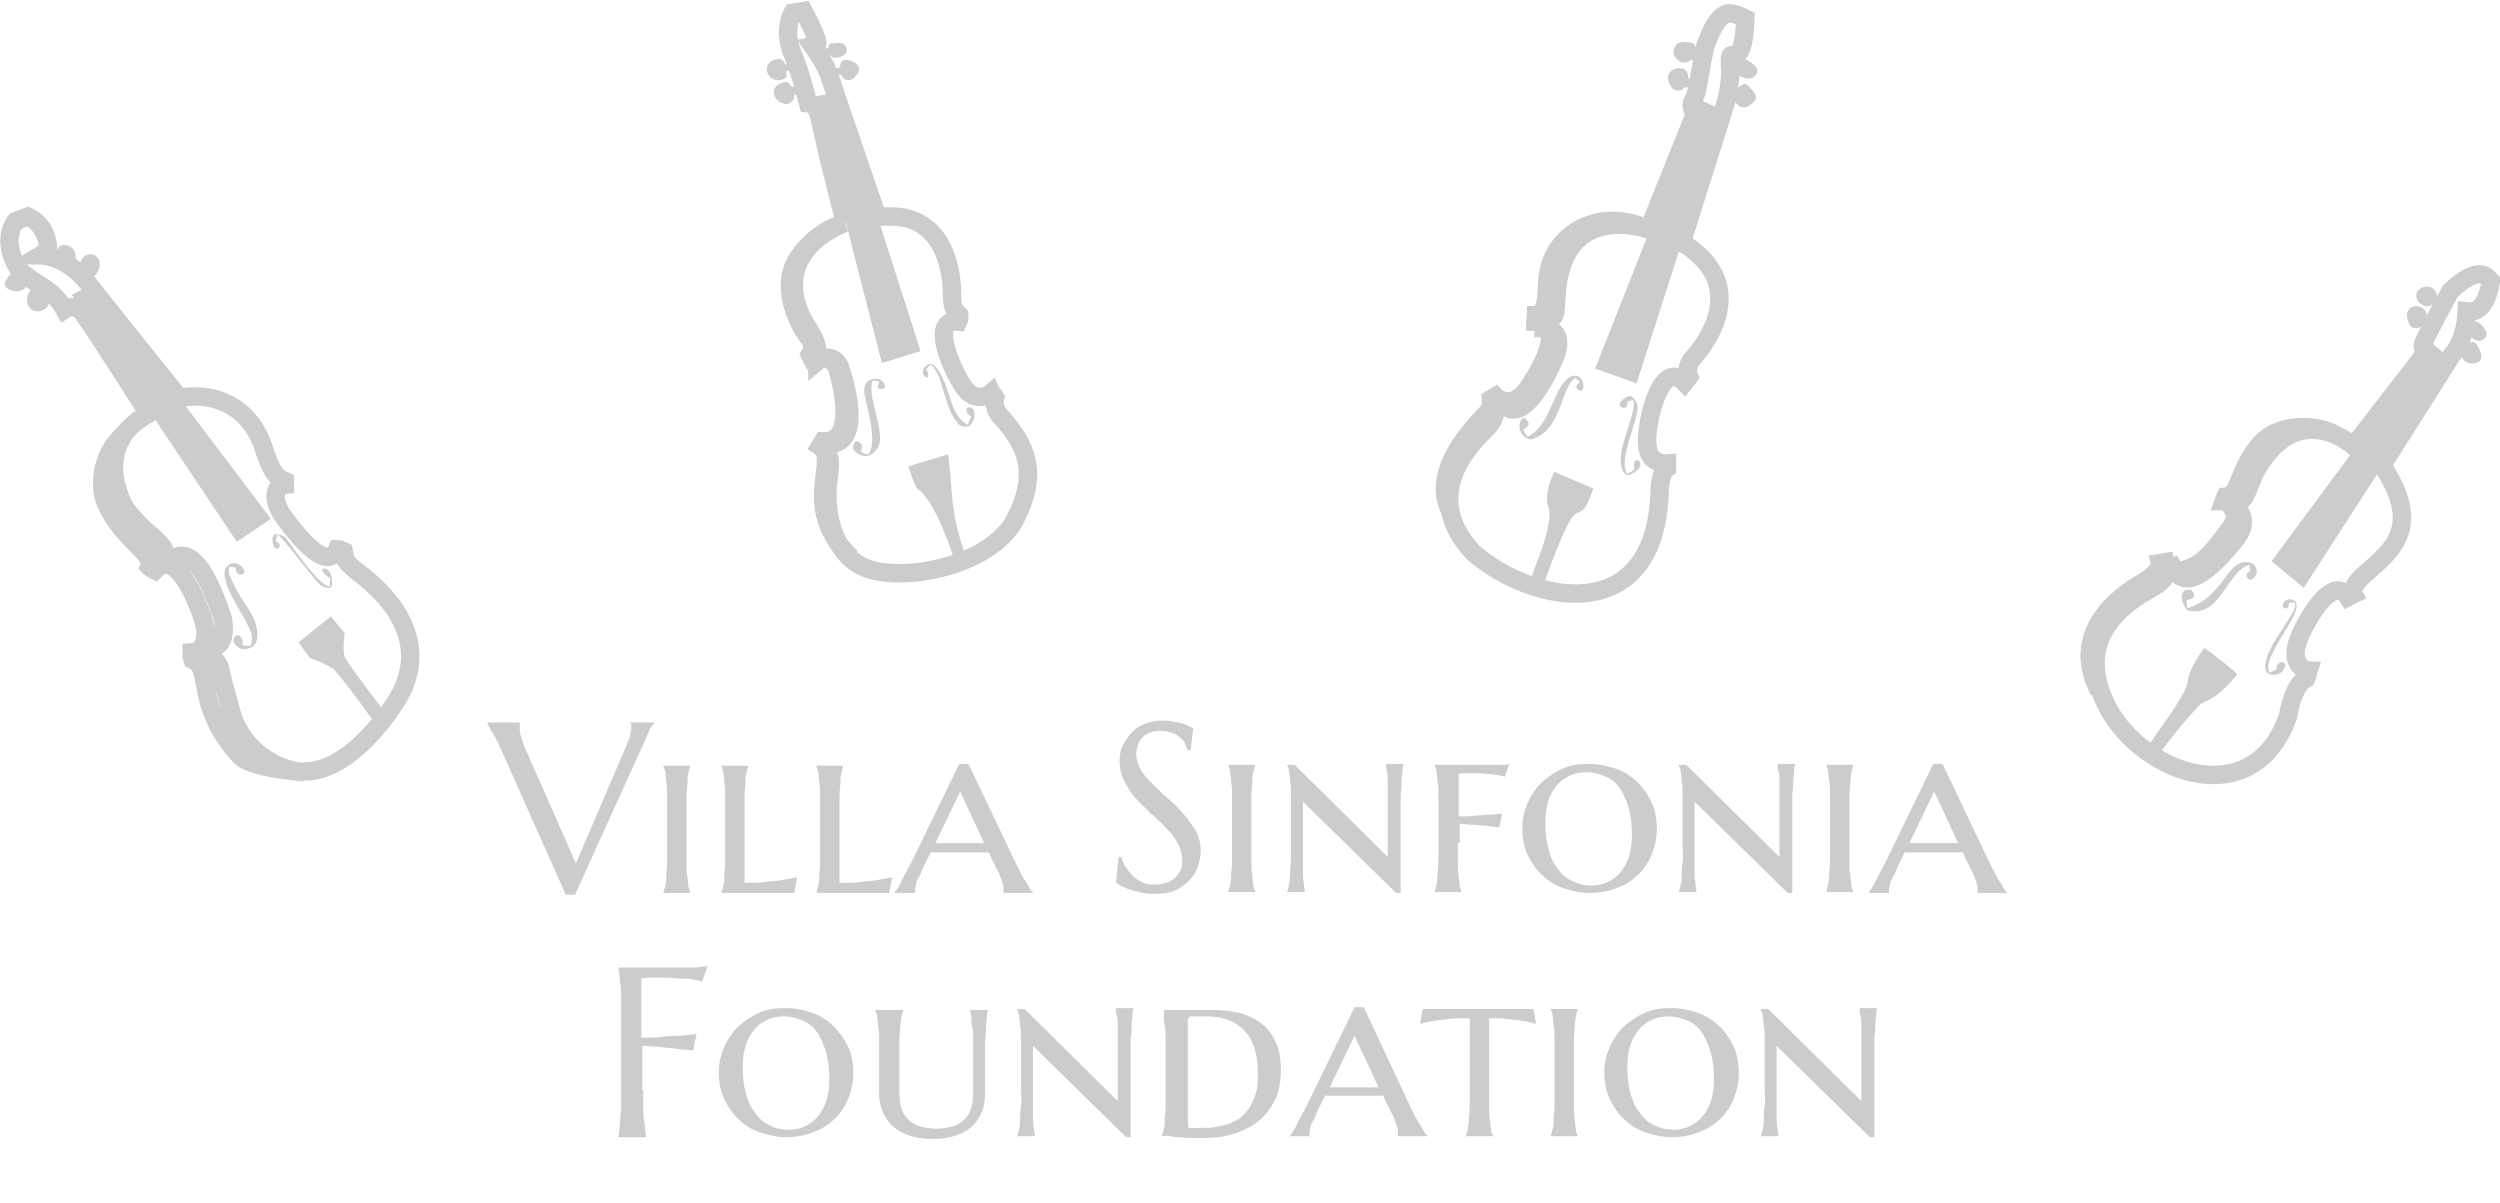
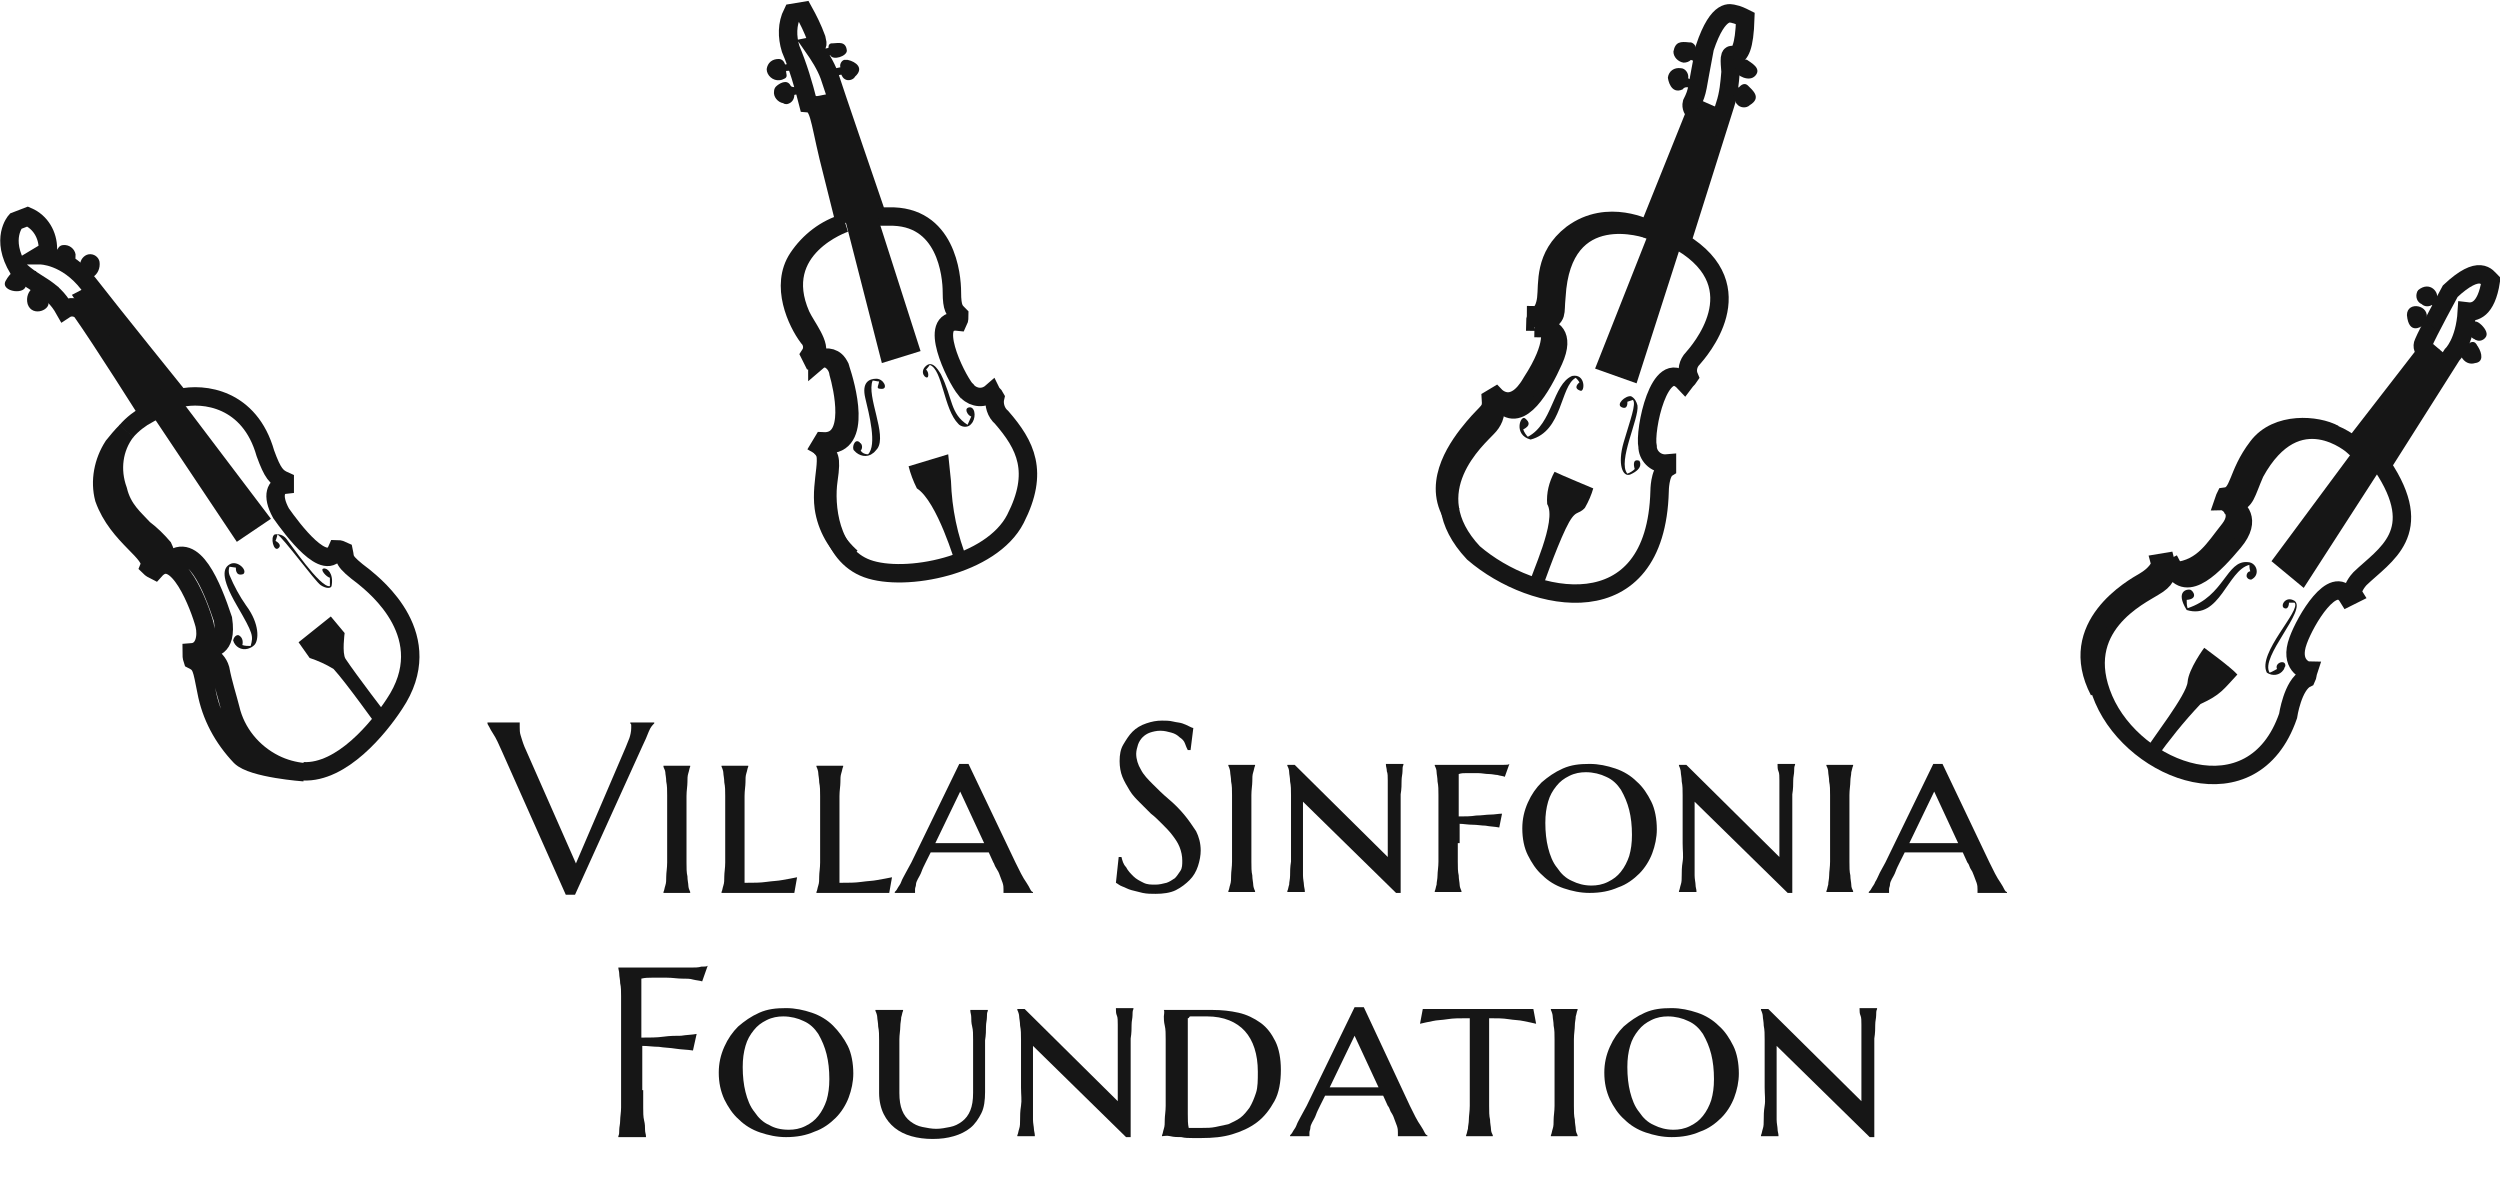
<svg xmlns="http://www.w3.org/2000/svg" version="1.1" id="Layer_1" x="0px" y="0px" viewBox="0 0 271.3 130.5" style="enable-background:new 0 0 271.3 130.5;" xml:space="preserve">
  <style type="text/css">
- 	.st0{fill:none;stroke:#CCCCCC;stroke-width:2;stroke-miterlimit:10;}
- 	.st1{fill:#CCCCCC;}
+ 	.st0{fill:none;stroke:#161616;stroke-width:2;stroke-miterlimit:10;}
+ 	.st1{fill:#161616;}
	.st2{fill:none;}
</style>
  <g id="Logo">
    <path class="st0" d="M13.7,46.8c-1.4,1.8-1.7,4.2-0.9,6.4c0.5,2.1,1.8,3.1,2.8,4.2c0.8,0.6,1.5,1.3,2.1,2c0.2,0.4,0.3,0.8,0.2,1.2   c0.1,0.1,0.3,0.2,0.5,0.3c2.6-2.3,4.6,2.7,5.8,6.3c0.5,3.4-1.4,3-1.5,3.2s0,0.5-0.1,0.7c0.6,0.3,1.1,0.8,1.3,1.5   c0.3,1.6,0.8,3.1,1.1,4.3c0.6,2.6,2.4,4.8,4.8,6c1,0.5,2.1,0.8,3.2,0.9c0,0-5.6-0.4-6.9-1.7c-1.9-2-3.2-4.4-3.7-7.1   c-0.5-2.5-0.5-2.9-1.5-3.4c-0.1-0.3-0.1-0.5-0.1-0.8c1.4-0.1,1.7-1.7,1.4-3c-0.5-1.9-3-8.6-5.4-5.9c-0.2-0.1-0.4-0.2-0.6-0.4   c0.6-1.5-3.4-3.2-4.9-7.4c-0.5-1.9-0.1-4,1-5.7C12.7,47.9,13.2,47.3,13.7,46.8z" />
    <path class="st1" d="M25.6,61.6c0,0-0.1,1,0.8,0.7c0.5-0.4-0.6-1.5-1.4-1.1s-1.1,1.4,0.7,4.5s1.8,3.3,1.5,4.4c-0.3,0-0.6,0-0.9-0.1   c0.1-0.4,0-0.8-0.3-1c-0.2-0.2-0.6,0-0.7,0.5c0.2,0.7,0.9,1.1,1.6,0.9c0.3-0.1,0.5-0.2,0.7-0.4c0.5-0.5,0.6-2.3-0.9-4.3   c-0.7-1-1.3-2.1-1.8-3.3c-0.1-0.3-0.1-0.6,0-0.9L25.6,61.6z" />
    <polyline class="st1" points="7.8,32 25.7,58.8 29.4,56.3 10.1,30.8  " />
    <path class="st1" d="M29.9,58.7c0,0,0.8,0.4,0.3,0.8s-0.9-1.2-0.4-1.5c0.5-0.1,1,0.1,1.3,0.5c0.2,0.2,3.7,5.4,4.7,5.1   c0-0.3,0-0.6,0-0.9c-0.4-0.1-1.1-0.9-0.7-1s1.1,0.5,0.9,1.8c0,0.4-0.6,0.4-1.2,0s-4.1-5.2-4.7-5.5C30.1,58.2,29.9,58.7,29.9,58.7z" />
    <path class="st1" d="M42,77.6c0,0-3.3-4.3-4.5-6.1c-0.4-0.6-0.1-2.8-0.1-2.8l-1.5-1.8l-3.5,2.8l1.2,1.7c0.9,0.3,1.8,0.7,2.6,1.2   c1.3,1.4,4.8,6.3,4.8,6.3" />
    <path class="st0" d="M13.7,46.8c0.7-0.8,1.5-1.4,2.4-1.9c0,0-5.1-8.1-7.3-11.2c-0.5-0.4-1.2-0.5-1.8-0.1c-1.4-2.5-3.2-2.6-5-4.4   C0,25.9,1.7,24,1.7,24L3,23.5c1.4,0.6,2.2,2,2.2,3.5c0.1,0.6-0.3,0.4-0.3,0.4l-0.5,0.3c0,0,2.8,0,5.2,3.1s9.9,12.4,9.9,12.4   c2.6-0.6,7.6,0,9.3,6c0.8,2.2,1.2,2.6,2.1,3v0.4c-0.9,0.1-1.5,1.1-0.4,3.1c1.2,1.7,4.9,6.7,6.1,3.9c0.2,0,0.5,0.1,0.7,0.2   c0.2,0.9-0.2,1,2.2,2.8c1.2,1,8.2,6.5,3.3,13.8c-1.7,2.6-5.7,7.5-9.9,7.3" />
    <path class="st1" d="M3.9,29.4l-1.1,0.2c0,0-1.1-1.1-2.2,0.9C0,31.7,3,32.1,2.8,30.8c0.3-0.2,1.3-0.6,1.3-0.6L3.9,29.4z" />
    <path class="st1" d="M6.3,31.1c-0.5,0.2-1,0.4-1.5,0.5C4.2,30.4,2.6,31.5,3,33c0.5,1.5,2.7,0.6,2.2-0.4C5.6,32.5,6.6,32,6.6,32" />
    <path class="st1" d="M5.8,27.9l0.3-0.2c0,0,0-1,0.7-1.1c0.7-0.1,1.3,0.4,1.4,1c0,0.3,0,0.5-0.1,0.8C8,29.2,5.8,27.9,5.8,27.9z" />
    <path class="st1" d="M8.2,29l0.5-0.3c0-0.5,0.4-1,0.9-1.1c0.6-0.1,1.1,0.3,1.2,0.8c0.1,0.7-0.2,1.4-0.8,1.7c-0.4,0.2-0.8,0-1-0.4   c0,0,0-0.1,0-0.1H8.8" />
    <path class="st0" d="M88.8,39c-0.3,0.1-0.4,0.1-0.6,0.1c-0.1-0.2-0.2-0.4-0.3-0.6c0.4-0.6,0.3-1.4-0.2-1.9C86.5,35,84.6,31,86.6,28   c1.2-1.8,3-3.2,5.1-3.8c0,0-8,2.7-4.8,10c0.6,1.3,2.3,3.3,1.6,4.3c0.1,0.2,0.2,0.5,0.2,0.7c0.7-0.6,1.7-0.5,2.2,0.2   c0.1,0.2,0.3,0.4,0.3,0.6c0.6,1.8,2.5,8.4-1.5,8.2c-0.1,0.2-0.2,0.4-0.3,0.7c0.5,0.6,0.9,0.5,0.5,3.2s0.1,8.1,4.2,9.6   s13.5-0.3,16.1-5.4s1.1-8-1.5-11c-0.6-0.5-0.9-1.4-0.7-2.2c-0.1-0.2-0.3-0.3-0.4-0.5c-0.8,0.7-1.9,0.6-2.6-0.1   c-0.1-0.1-0.1-0.2-0.2-0.2c-1.2-1.5-4.2-7.8-0.8-7.4c0.1-0.2,0.1-0.5,0.1-0.7c-0.5-0.5-0.8-0.7-0.8-2.5c0-1.8-0.6-8.4-6.9-8.2h-1.2   c0,0-5-14.6-5.2-15.3C89.6,7.1,88.9,6,88.2,5c0.5-0.1,0.6,0,0.4-0.8c-0.4-1.1-0.9-2.1-1.4-3L86,1.4c-0.6,1.2-0.6,2.6-0.2,3.9   c0.8,1.9,1.4,3.9,1.9,5.9c1.2,0.1,1.2,1.6,2.2,5.8l1.8,7.2" />
    <path class="st0" d="M89.8,38.9c0.7,0.3,1.1,0.9,1.2,1.6c0.4,1.4,1.9,7.6-1.7,7.4L89,48.4c1.4,0.8,0,3.7,0.4,6.7   c0.3,2.1,1.4,4,3,5.4" />
    <path class="st1" d="M93.4,48.9c0.2-0.2,0.2-0.6,0-0.8c0,0-0.1,0-0.1-0.1c-0.6-0.5-0.9,0.7-0.6,0.9c0.5,0.6,1.4,0.8,2,0.3   c0.2-0.1,0.3-0.3,0.5-0.5c1.1-1.5-1.2-5.7-0.5-7.4c0.2,0,0.5,0.1,0.7,0.1c-0.1,0.6-0.4,0.8,0.3,0.8s0.2-1.1-0.6-1.1   s-1.6,0.4-1.2,2.1s1.3,5.1,0.3,6.1C93.9,49.3,93.6,49.2,93.4,48.9z" />
    <path class="st1" d="M100.9,39.6c0,0-0.2,0.3-0.4,0.5c0.2,0.2,0.3,0.5,0.2,0.8c-0.2,0.3-1-0.5-0.2-1.2s1.5,0.8,1.6,0.9   c1.3,2.6,1,4.3,2.9,5.5l0.4-0.9c-0.4-0.1-0.9-1-0.1-1c0.6,0.1,0.6,1.3,0.1,1.8c-0.3,0.4-0.9,0.4-1.3,0.1c0,0,0,0-0.1-0.1   C102.4,44.4,102.3,40.1,100.9,39.6z" />
    <path class="st1" d="M103.7,61.2c0,0-2-6.8-4.2-8.2c-0.4-0.8-0.7-1.6-0.9-2.4l4.3-1.3l0.3,2.9c0.1,3,0.7,5.9,1.8,8.6L103.7,61.2z" />
    <polygon class="st1" points="88.3,10.5 95.7,39.4 99.9,38.1 90.9,10  " />
    <path class="st1" d="M86.7,6.7L85.2,7c-0.1-0.3-0.3-0.6-0.7-0.6c-0.7,0-1.2,0.4-1.3,1.1c0,0.7,0.7,1.3,1.4,1.2   c0.2,0,0.4-0.1,0.6-0.2c0.3-0.2,0.1-0.5,0.1-0.8c0.4,0,1.7-0.2,1.7-0.2" />
    <path class="st1" d="M87.6,9.2l0.3,0.7l-1.7,0.4c0,0.5-0.3,0.9-0.8,1c-0.1,0-0.3,0-0.4-0.1c-0.6-0.1-1.1-0.7-1-1.3   c0-0.2,0.1-0.4,0.2-0.5c0.3-0.3,1.2-0.9,1.6-0.1C86,9.7,87.6,9.2,87.6,9.2z" />
    <path class="st1" d="M89.8,7.6l1.4-0.3c-0.1-0.3,0.1-0.7,0.4-0.8c0.1,0,0.3,0,0.4,0c0.9,0.2,1.8,0.9,0.8,1.8   c-0.2,0.4-0.8,0.5-1.1,0.3c-0.2-0.1-0.3-0.3-0.4-0.5l-1.2,0.2" />
    <path class="st1" d="M88.5,5.5l1.4-0.3c0-0.3,0.1-0.5,0.4-0.5c0,0,0.1,0,0.1,0c0.5,0,1.4-0.3,1.5,0.8c0,0.6-1.5,1.1-1.8,0.5   c-0.4,0-0.8,0.1-1.1,0.2" />
    <path class="st0" d="M178.9,24.9c0,0-9.4-3.4-10,7.3c-0.2,2,0.2,2-1.3,2.9c-0.1,0.2-0.1,0.4-0.1,0.5c0.8,0,2.4,0.6,1.1,3.5   s-3.6,6.9-5.6,4.7c-0.3,0.1-0.5,0.2-0.8,0.3c0.2,0.9-0.2,1.7-0.8,2.3c-1,1.1-7.8,6.9-1.5,13.6c6.5,5.6,19.8,8.2,20.2-6.7   c0,0,0-2,0.8-2.5c0-0.2,0-0.4,0-0.5c-1.1,0.1-2-0.7-2.1-1.7c0,0,0,0,0-0.1c-0.4-1.8,1.3-9.9,4-7c0.3-0.4,0.3-0.3,0.5-0.6   c-0.3-0.7-0.1-1.5,0.4-2c0.6-0.7,6.9-7.7-1.2-12.6l4.7-14.9c0.4-1.2,0.5-2.4,0.6-3.6c-0.1-1.2-0.2-2.2,0.4-1.7   c0.6-0.2,1.1-0.9,1.2-4.1c-0.4-0.2-0.8-0.4-1.3-0.5c-0.2,0-1.6-0.8-3.1,3.7c-0.9,4.6-0.7,4.6-1.4,6c-0.1,0.4,0.1,0.8,0.4,1   L178.9,24.9z" />
    <path class="st0" d="M178.9,24.9c0,0-4.4-2.4-8.3,0.5c-3.1,2.4-2.6,5.4-2.8,7c-0.2,1.6-0.9,1.8-1.1,1.8c0,0.4-0.1,0.5-0.1,0.7   c0.4,0,0.9,0,0.9,0.6" />
    <path class="st0" d="M168.1,35.7c0,0,0.9,1.5-1.9,5.8c-2,3.5-3.9,1.5-3.9,1.5l-0.5,0.3c0.1,1.4-0.3,1.2-1.9,3.1s-4.4,5.7-2.4,9.3" />
    <path class="st2" d="M177.4,51c0,0-0.5,1.3-0.8,0.5" />
    <path class="st1" d="M176.6,51.4c0.3-0.1,0.6-0.3,0.8-0.5c0,0-0.4-1.2,0.5-0.9c0,0,0.6,0.8-1,1.5c-0.8,0.3-1.4-1.1-0.7-3.5   s1.4-4.2,1-4.6l-0.6,0.2c0,0,0.1,0.9-0.6,0.6s0.4-1.3,1-1.2c0.4,0.2,0.6,0.6,0.7,1C177.9,45.4,175.5,50.1,176.6,51.4z" />
    <path class="st1" d="M165.9,63.5c0.2-1.1,3.1-7,2-8.8c-0.1-1.2,0.2-2.4,0.8-3.5c0.6,0.3,4.2,1.8,4.2,1.8c-0.2,0.7-0.5,1.4-0.9,2.1   c-0.8,0.9-1,0-2.1,2.3s-2.6,6.6-2.6,6.6S166.5,63.1,165.9,63.5" />
    <polygon class="st1" points="173.1,40 177.6,41.6 187.1,12 184.6,10.9  " />
    <path class="st1" d="M187.6,9l1.1,0.5c0,0,0.5-0.7,1-0.2s1.5,1.3,0.2,2.1c-0.4,0.4-1.1,0.3-1.4-0.1c-0.2-0.2-0.3-0.6-0.2-0.9   l-0.9-0.4" />
    <path class="st1" d="M187.6,6.3l1.3,0.5c0.1-0.3,0.5-0.4,0.7-0.3c0.4,0.3,1.6,0.9,0.9,1.7s-2.1-0.1-2.1-0.4s0-0.4-0.8-0.7" />
    <path class="st1" d="M185.2,6.3L184,5.6c0.2-0.4-0.1-0.9-0.5-1c-0.1,0-0.1,0-0.2,0c-0.9-0.1-1.5-0.1-1.7,1c0,0.6,0.5,1.1,1.1,1.2   c0.3,0,0.6-0.1,0.8-0.3c0.6,0.2,1.6,0.6,1.6,0.6" />
    <path class="st1" d="M184.6,9.2l-1.4-0.7c0.1-0.5-0.3-1.1-0.8-1.1c0,0,0,0,0,0c-0.7-0.1-1.3,0.3-1.4,1c0,0.2,0.3,1.9,1.6,1.3   c0.4-0.6,1.4,0.1,2,0.5" />
    <path class="st1" d="M171.4,41.5c-0.1-0.2-0.3-0.4-0.4-0.5c-1.7,0.9-1.4,5.8-4.9,6.7c-1.9-0.5-1.1-2.7-0.6-2.3s0.6,0.8-0.2,1.2   c0.1,0.3,0.3,0.6,0.5,0.8c2.7-1.4,2.7-5.7,4.8-6.6c1.5-0.3,1.4,1.8,0.9,1.6C170.6,42.1,171.4,41.5,171.4,41.5z" />
    <path class="st0" d="M255.4,48.4c0,0-6.1-5.5-10.7,2.9c-1,2.3-1,3.1-2.2,3.3c0,0.2-0.1,0.3-0.1,0.4c0.3,0.1,2.1,1.3,0,3.8   s-5.1,5.7-6.6,2.8c-0.2,0.1-0.5,0.2-0.7,0.2c0,0.5,0,1.1-1.4,1.9c-1.4,0.9-8.8,4.3-5.4,12.2s16.2,12.8,20,1.8c0,0,0.5-3.4,2-4.1   c0.1-0.2,0.1-0.5,0.2-0.8c-0.2,0-2.1-0.6-1.1-3.3c0.8-2.2,3.8-7.3,5.4-4.7l0.6-0.3c-0.3-0.5,0.5-1.5,0.7-1.7   c2.7-2.6,7.3-5,2.4-12.3l7.6-12c0,0,1.4-1.3,1.6-4.7c0.8,0.1,2.1-0.1,2.6-3.3c-0.4-0.4-1.2-1.9-4.4,1.1c0,0-2.5,4.6-2.9,5.6   c-0.2,0.4,0,0.8,0.3,1L255.4,48.4z" />
    <path class="st0" d="M236.1,62c3-0.3,4.2-2.5,5.8-4.5s-0.3-3.1-0.6-3.1c0.1-0.3,0.2-0.5,0.2-0.5c1.6-0.2,1.2-2.4,3.5-5.4   c2.1-2.8,6.5-2.4,8.3-1.4" />
    <path class="st0" d="M235.8,61.7c-0.4,0-0.7-0.3-0.8-0.7l-0.6,0.1c0.1,0.4-0.5,1.3-1.7,2s-8.6,4.8-4.9,11.9" />
    <path class="st1" d="M244.2,62c0,0-0.1-0.3-0.1-0.7c-2.4,0.6-3.2,6-6.8,4.9c-1.3-2.1,0.1-2.3,0.4-2.2s0.9,1-0.4,1.1   c0,0.3,0,0.6,0.1,0.9c4-1.3,4.2-5.2,6.5-5c0.6,0,1,0.5,1,1c0,0.4-0.2,0.7-0.6,0.9c-0.3,0-0.5-0.2-0.5-0.4c0-0.3,0.2-0.5,0.4-0.5   C244.1,62,244.1,62,244.2,62z" />
    <path class="st1" d="M248.4,65.4c0,0,0.3,0,0.6,0c0.8,0.8-4.1,5.5-3,7.6c0.6,0.4,1.4,0.3,1.8-0.3c0.1-0.1,0.1-0.3,0.2-0.4   c0.1-0.8-1.2-0.4-0.9,0.3c-0.2,0.1-0.5,0.3-0.8,0.4c-1.1-1.7,4.1-6.8,2.7-7.8c-1-0.6-1.6,0.6-1.1,0.8S248.4,65.4,248.4,65.4z" />
    <path class="st1" d="M232.7,81.6c0.9-1.5,4.6-6.2,4.7-7.6s1.8-3.7,1.8-3.7s2.9,2.1,3.6,2.9c-1.5,1.6-1.8,2.2-4,3.2   c-1.8,1.9-3.4,3.9-4.9,6C233.9,82.4,233.3,82,232.7,81.6z" />
    <path class="st1" d="M264.3,35.7l-0.4,0.7l-1.1-1c0,0-1.4,1-1.6-1.2c0-1.6,2.6-1.1,2.1,0.5L264.3,35.7z" />
    <path class="st1" d="M265.5,33.4l-0.4,0.6l-1.2-0.9c-0.3,0.2-0.8,0.2-1.1-0.1c-0.5-0.2-0.7-0.8-0.5-1.3c0-0.1,0.1-0.1,0.1-0.2   c1.3-1.1,2.4,0.3,2,1L265.5,33.4z" />
    <path class="st1" d="M267.5,34.3l0.9,0.7c0,0,0.2-0.3,0.7,0.1s0.9,1,0.7,1.4c-0.2,0.4-0.7,0.6-1.1,0.4c-0.1,0-0.1-0.1-0.2-0.1   c-0.4-0.2-0.7-0.6-0.7-1.1c-0.2-0.1-0.3-0.2-0.5-0.3" />
    <path class="st1" d="M267,36.6l0.9,0.7c0.2-0.2,0.6-0.3,0.8,0c0.1,0.1,0.1,0.2,0.2,0.3c0.5,0.8,0.6,1.7-0.3,1.8   c-0.6,0.2-1.2-0.1-1.5-0.7c0-0.2,0-0.5,0.1-0.7c-0.2-0.2-0.4-0.3-0.6-0.5" />
    <polygon class="st1" points="246.5,60.9 250,63.8 266,39 264,37.3  " />
  </g>
  <g>
    <path class="st1" d="M69.8,118.3c0,0.7,0,1.3,0,1.9c0,0.5,0,1,0.1,1.4s0.1,0.7,0.1,1s0.1,0.5,0.1,0.7v0.1h-3v-0.1   c0.1-0.2,0.1-0.4,0.1-0.7s0.1-0.6,0.1-1s0.1-0.9,0.1-1.4c0-0.5,0-1.2,0-1.9V110c0-0.7,0-1.3,0-1.9c0-0.5,0-1-0.1-1.4   c0-0.4-0.1-0.7-0.1-1s-0.1-0.5-0.1-0.7V105c0.7,0,1.4,0,2.1,0c0.7,0,1.4,0,2.1,0c0.7,0,1.3,0,1.9,0c0.6,0,1.2,0,1.7,0   c0.5,0,0.9,0,1.2-0.1c0.3,0,0.6,0,0.7-0.1l-0.6,1.7c-0.3-0.1-0.6-0.1-1-0.2c-0.3-0.1-0.7-0.1-1.2-0.1c-0.5,0-1-0.1-1.6-0.1   c-0.2,0-0.5,0-0.8,0c-0.3,0-0.6,0-0.9,0c-0.3,0-0.7,0-1.1,0.1v6.4c0.9,0,1.7,0,2.4-0.1s1.4-0.1,1.9-0.1c0.6-0.1,1.2-0.1,1.7-0.2   l-0.4,1.8c-0.6-0.1-1.3-0.1-1.9-0.2c-0.6-0.1-1.2-0.1-1.8-0.2c-0.6,0-1.2-0.1-1.8-0.1V118.3z" />
    <path class="st1" d="M78,116.4c0-1,0.2-1.9,0.6-2.8s0.9-1.6,1.5-2.2c0.7-0.6,1.4-1.1,2.3-1.5s1.8-0.5,2.9-0.5c1,0,1.9,0.2,2.8,0.5   c0.9,0.3,1.7,0.8,2.3,1.4s1.2,1.4,1.6,2.2s0.6,1.9,0.6,3c0,0.9-0.2,1.8-0.5,2.6c-0.3,0.8-0.8,1.6-1.4,2.2c-0.6,0.6-1.4,1.2-2.3,1.5   c-0.9,0.4-1.9,0.6-3.1,0.6c-1,0-1.9-0.2-2.8-0.5s-1.7-0.8-2.3-1.4c-0.7-0.6-1.2-1.4-1.6-2.2C78.2,118.4,78,117.5,78,116.4z    M85.6,122.6c0.6,0,1.2-0.1,1.8-0.4s1-0.6,1.4-1.1s0.7-1.1,0.9-1.7c0.2-0.7,0.3-1.4,0.3-2.3c0-1-0.1-1.9-0.3-2.7s-0.5-1.5-0.9-2.2   c-0.4-0.6-0.9-1.1-1.6-1.4c-0.6-0.3-1.4-0.5-2.2-0.5c-0.6,0-1.2,0.1-1.8,0.4s-1,0.6-1.4,1.1s-0.7,1-0.9,1.7s-0.3,1.4-0.3,2.3   c0,1,0.1,1.9,0.3,2.7c0.2,0.8,0.5,1.6,1,2.2c0.4,0.6,0.9,1.1,1.6,1.4C84,122.4,84.7,122.6,85.6,122.6z" />
    <path class="st1" d="M105.6,114.8c0-0.8,0-1.4,0-2s0-1-0.1-1.4s-0.1-0.7-0.1-1c0-0.3-0.1-0.5-0.1-0.7v-0.1h1.9v0.1   c-0.1,0.2-0.1,0.4-0.1,0.7s-0.1,0.6-0.1,1c0,0.4,0,0.9-0.1,1.5c0,0.6,0,1.2,0,2v3.6c0,0.9-0.1,1.7-0.4,2.3s-0.7,1.2-1.2,1.6   c-0.5,0.4-1.1,0.7-1.8,0.9c-0.7,0.2-1.4,0.3-2.3,0.3c-0.8,0-1.6-0.1-2.3-0.3c-0.7-0.2-1.3-0.5-1.8-0.9s-0.9-0.9-1.2-1.5   s-0.5-1.4-0.5-2.3v-3.7c0-0.8,0-1.4,0-2c0-0.6,0-1-0.1-1.5c0-0.4-0.1-0.8-0.1-1s-0.1-0.5-0.2-0.7v-0.1H98v0.1   c-0.1,0.2-0.1,0.4-0.2,0.7c0,0.3-0.1,0.6-0.1,1s-0.1,0.9-0.1,1.4s0,1.2,0,2v3.8c0,0.8,0.1,1.4,0.3,1.9c0.2,0.5,0.5,0.9,0.9,1.2   s0.8,0.5,1.3,0.6c0.5,0.1,1,0.2,1.5,0.2c0.5,0,1-0.1,1.5-0.2c0.5-0.1,0.9-0.3,1.3-0.6s0.7-0.7,0.9-1.2c0.2-0.5,0.3-1.1,0.3-1.9   V114.8z" />
    <path class="st1" d="M122.7,123.4h-0.5l-10.1-9.9v4.5c0,0.8,0,1.4,0,2s0,1.1,0,1.5c0,0.4,0.1,0.8,0.1,1s0.1,0.5,0.1,0.7v0.1h-1.9   v-0.1c0.1-0.2,0.1-0.4,0.2-0.7s0.1-0.6,0.1-1c0-0.4,0-0.9,0.1-1.5s0-1.2,0-2v-3.2c0-0.8,0-1.4,0-2c0-0.6,0-1-0.1-1.5   c0-0.4-0.1-0.8-0.1-1s-0.1-0.5-0.2-0.7v-0.1h0.8l10.1,10v-4.8c0-0.8,0-1.4,0-2c0-0.6,0-1,0-1.5c0-0.4,0-0.8-0.1-1s-0.1-0.5-0.1-0.7   v-0.1h1.9v0.1c-0.1,0.2-0.1,0.4-0.1,0.7s-0.1,0.6-0.1,1c0,0.4,0,0.9-0.1,1.5c0,0.6,0,1.2,0,2V123.4z" />
    <path class="st1" d="M126.3,109.6c0.2,0,0.4,0,0.6,0c0.2,0,0.3,0,0.4,0s0.2,0,0.3,0c0.1,0,0.3,0,0.6,0c0.3,0,0.6,0,1,0   c0.4,0,0.8,0,1.2,0c0.4,0,0.8,0,1.2,0c1,0,1.9,0.1,2.8,0.3s1.7,0.6,2.4,1.1c0.7,0.5,1.2,1.2,1.6,2c0.4,0.8,0.6,1.9,0.6,3.1   c0,1.3-0.2,2.5-0.7,3.4s-1.1,1.7-1.9,2.3c-0.8,0.6-1.7,1-2.7,1.3c-1,0.3-2.1,0.4-3.3,0.4c-0.3,0-0.6,0-1,0s-0.8,0-1.2-0.1   c-0.4,0-0.8,0-1.2-0.1s-0.7,0-0.9,0v-0.1c0.1-0.2,0.1-0.4,0.2-0.7s0.1-0.6,0.1-1c0-0.4,0.1-0.9,0.1-1.5s0-1.2,0-2v-3.2   c0-0.8,0-1.4,0-2s0-1.1-0.1-1.5s-0.1-0.8-0.1-1S126.4,109.8,126.3,109.6L126.3,109.6z M128.9,110.5c0,0.7,0,1.4,0,2   c0,0.3,0,0.6,0,0.9c0,0.3,0,0.6,0,0.9s0,0.6,0,0.8c0,0.3,0,0.5,0,0.7c0,0.4,0,0.9,0,1.5c0,0.6,0,1.2,0,1.8s0,1.2,0,1.8   c0,0.6,0,1.1,0.1,1.5c0.1,0,0.2,0,0.3,0c0.1,0,0.3,0,0.4,0c0.1,0,0.3,0,0.4,0c0.1,0,0.3,0,0.4,0c0.5,0,0.9,0,1.4-0.1   s0.9-0.2,1.4-0.3c0.4-0.2,0.9-0.4,1.3-0.7s0.7-0.7,1-1.1c0.3-0.5,0.5-1,0.7-1.6c0.2-0.6,0.2-1.4,0.2-2.3c0-1.9-0.5-3.4-1.4-4.4   s-2.3-1.6-4.1-1.6c-0.2,0-0.4,0-0.6,0s-0.4,0-0.6,0c-0.2,0-0.4,0-0.6,0S129.1,110.5,128.9,110.5z" />
    <path class="st1" d="M150.1,118.9c-0.2,0-0.5,0-0.9,0s-0.7,0-1.1,0s-0.8,0-1.3,0s-0.8,0-1.2,0c-0.4,0-0.7,0-1.1,0   c-0.3,0-0.6,0-0.7,0l-0.5,1c-0.2,0.4-0.4,0.8-0.5,1.1c-0.1,0.3-0.3,0.6-0.4,0.8c-0.1,0.2-0.2,0.4-0.2,0.6c0,0.2-0.1,0.3-0.1,0.5   c0,0.1,0,0.2,0,0.2c0,0,0,0.1,0,0.1v0.1H140v-0.1c0.1-0.1,0.2-0.2,0.3-0.4c0.1-0.2,0.3-0.4,0.4-0.7s0.3-0.6,0.5-1s0.4-0.7,0.6-1.1   l5.2-10.7h1L153,120c0.2,0.4,0.4,0.8,0.6,1.2c0.2,0.4,0.4,0.7,0.6,1c0.2,0.3,0.3,0.5,0.4,0.7c0.1,0.2,0.2,0.3,0.3,0.3v0.1h-3.2   c0-0.1,0-0.1,0-0.2c0-0.1,0-0.1,0-0.2c0-0.2,0-0.4-0.1-0.7c-0.1-0.3-0.2-0.5-0.3-0.8c-0.1-0.3-0.2-0.5-0.4-0.8   c-0.1-0.3-0.2-0.5-0.3-0.6L150.1,118.9z M144.3,118h0.8c0.4,0,0.7,0,1.1,0c0.4,0,0.8,0,1.2,0s0.8,0,1.2,0c0.4,0,0.7,0,1,0l-2.6-5.6   L144.3,118z" />
    <path class="st1" d="M159.2,110.5c-0.8,0-1.5,0-2.1,0.1c-0.6,0.1-1.2,0.1-1.6,0.2c-0.5,0.1-1,0.2-1.4,0.3l0.3-1.6   c0.1,0,0.3,0,0.6,0c0.3,0,0.6,0,0.9,0c0.3,0,0.6,0,0.9,0c0.3,0,0.5,0,0.6,0h6c0.1,0,0.3,0,0.6,0c0.3,0,0.6,0,0.9,0   c0.3,0,0.6,0,0.9,0c0.3,0,0.5,0,0.6,0l0.3,1.6c-0.4-0.1-0.9-0.2-1.4-0.3c-0.4-0.1-1-0.1-1.6-0.2c-0.6-0.1-1.3-0.1-2.1-0.1v7.5   c0,0.8,0,1.4,0,2c0,0.6,0,1.1,0.1,1.5c0,0.4,0.1,0.8,0.1,1c0,0.3,0.1,0.5,0.2,0.7v0.1h-2.9v-0.1c0.1-0.2,0.1-0.4,0.2-0.7   c0-0.3,0.1-0.6,0.1-1c0-0.4,0.1-0.9,0.1-1.5c0-0.6,0-1.2,0-2V110.5z" />
    <path class="st1" d="M168.7,114.8c0-0.8,0-1.4,0-2c0-0.6,0-1-0.1-1.5c0-0.4-0.1-0.8-0.1-1s-0.1-0.5-0.2-0.7v-0.1h2.9v0.1   c-0.1,0.2-0.1,0.4-0.2,0.7c0,0.3-0.1,0.6-0.1,1c0,0.4-0.1,0.9-0.1,1.5c0,0.6,0,1.2,0,2v3.2c0,0.8,0,1.4,0,2c0,0.6,0,1.1,0.1,1.5   c0,0.4,0.1,0.8,0.1,1c0,0.3,0.1,0.5,0.2,0.7v0.1h-2.9v-0.1c0.1-0.2,0.1-0.4,0.2-0.7s0.1-0.6,0.1-1c0-0.4,0.1-0.9,0.1-1.5   c0-0.6,0-1.2,0-2V114.8z" />
    <path class="st1" d="M174.1,116.4c0-1,0.2-1.9,0.6-2.8c0.4-0.9,0.9-1.6,1.5-2.2c0.7-0.6,1.4-1.1,2.3-1.5s1.8-0.5,2.9-0.5   c1,0,1.9,0.2,2.8,0.5c0.9,0.3,1.7,0.8,2.3,1.4c0.7,0.6,1.2,1.4,1.6,2.2s0.6,1.9,0.6,3c0,0.9-0.2,1.8-0.5,2.6   c-0.3,0.8-0.8,1.6-1.4,2.2c-0.6,0.6-1.4,1.2-2.3,1.5c-0.9,0.4-1.9,0.6-3.1,0.6c-1,0-1.9-0.2-2.8-0.5s-1.7-0.8-2.3-1.4   c-0.7-0.6-1.2-1.4-1.6-2.2C174.3,118.4,174.1,117.5,174.1,116.4z M181.6,122.6c0.6,0,1.2-0.1,1.8-0.4s1-0.6,1.4-1.1   c0.4-0.5,0.7-1.1,0.9-1.7c0.2-0.7,0.3-1.4,0.3-2.3c0-1-0.1-1.9-0.3-2.7c-0.2-0.8-0.5-1.5-0.9-2.2c-0.4-0.6-0.9-1.1-1.6-1.4   c-0.6-0.3-1.4-0.5-2.2-0.5c-0.6,0-1.2,0.1-1.8,0.4s-1,0.6-1.4,1.1c-0.4,0.5-0.7,1-0.9,1.7s-0.3,1.4-0.3,2.3c0,1,0.1,1.9,0.3,2.7   c0.2,0.8,0.5,1.6,1,2.2c0.4,0.6,0.9,1.1,1.6,1.4C180.1,122.4,180.8,122.6,181.6,122.6z" />
    <path class="st1" d="M203.4,123.4h-0.5l-10.1-9.9v4.5c0,0.8,0,1.4,0,2s0,1.1,0,1.5c0,0.4,0.1,0.8,0.1,1c0,0.3,0.1,0.5,0.1,0.7v0.1   h-1.9v-0.1c0.1-0.2,0.1-0.4,0.2-0.7s0.1-0.6,0.1-1c0-0.4,0-0.9,0.1-1.5s0-1.2,0-2v-3.2c0-0.8,0-1.4,0-2c0-0.6,0-1-0.1-1.5   c0-0.4-0.1-0.8-0.1-1s-0.1-0.5-0.2-0.7v-0.1h0.8l10.1,10v-4.8c0-0.8,0-1.4,0-2c0-0.6,0-1,0-1.5c0-0.4,0-0.8-0.1-1s-0.1-0.5-0.1-0.7   v-0.1h1.9v0.1c-0.1,0.2-0.1,0.4-0.1,0.7c0,0.3-0.1,0.6-0.1,1c0,0.4,0,0.9-0.1,1.5c0,0.6,0,1.2,0,2V123.4z" />
  </g>
  <g>
    <path class="st1" d="M56.4,78.5L56.4,78.5c0,0.1,0,0.2,0,0.2s0,0.2,0,0.2c0,0.3,0,0.6,0.1,0.9c0.1,0.3,0.2,0.7,0.4,1.2l5.6,12.7   l5.4-12.6c0.1-0.3,0.3-0.7,0.4-1s0.2-0.7,0.2-1.1c0-0.1,0-0.2,0-0.3c0-0.1,0-0.1-0.1-0.2v-0.1h2.6v0.1c-0.2,0.2-0.4,0.4-0.6,0.9   S70,80.4,69.7,81l-7.3,16.1h-1l-6.9-15.5c-0.2-0.4-0.3-0.7-0.5-1.1s-0.3-0.6-0.5-0.9c-0.2-0.3-0.3-0.5-0.4-0.7s-0.2-0.3-0.2-0.4   v-0.1H56.4z" />
    <path class="st1" d="M72.4,88.3c0-0.8,0-1.4,0-2c0-0.6,0-1-0.1-1.5c0-0.4-0.1-0.8-0.1-1S72,83.3,72,83.2v-0.1h2.9v0.1   c-0.1,0.2-0.1,0.4-0.2,0.7s-0.1,0.6-0.1,1c0,0.4-0.1,0.9-0.1,1.5c0,0.6,0,1.2,0,2v3.2c0,0.8,0,1.4,0,2s0,1.1,0.1,1.5   c0,0.4,0.1,0.8,0.1,1s0.1,0.5,0.2,0.7v0.1H72v-0.1c0.1-0.2,0.1-0.4,0.2-0.7s0.1-0.6,0.1-1c0-0.4,0.1-0.9,0.1-1.5s0-1.2,0-2V88.3z" />
    <path class="st1" d="M81,95.8c0.8,0,1.5,0,2.2-0.1c0.7-0.1,1.2-0.1,1.7-0.2c0.6-0.1,1.1-0.2,1.6-0.3l-0.3,1.7c-0.1,0-0.3,0-0.6,0   c-0.3,0-0.6,0-0.9,0c-0.3,0-0.6,0-0.9,0c-0.3,0-0.5,0-0.6,0h-4.9v-0.1c0.1-0.2,0.1-0.4,0.2-0.7s0.1-0.6,0.1-1   c0-0.4,0.1-0.9,0.1-1.5s0-1.2,0-2v-3.2c0-0.8,0-1.4,0-2c0-0.6,0-1-0.1-1.5c0-0.4-0.1-0.8-0.1-1s-0.1-0.5-0.2-0.7v-0.1h2.9v0.1   c-0.1,0.2-0.1,0.4-0.2,0.7s-0.1,0.6-0.1,1c0,0.4-0.1,0.9-0.1,1.5c0,0.6,0,1.2,0,2V95.8z" />
    <path class="st1" d="M91.3,95.8c0.8,0,1.5,0,2.2-0.1c0.7-0.1,1.2-0.1,1.7-0.2c0.6-0.1,1.1-0.2,1.6-0.3l-0.3,1.7c-0.1,0-0.3,0-0.6,0   c-0.3,0-0.6,0-0.9,0c-0.3,0-0.6,0-0.9,0c-0.3,0-0.5,0-0.6,0h-4.9v-0.1c0.1-0.2,0.1-0.4,0.2-0.7s0.1-0.6,0.1-1   c0-0.4,0.1-0.9,0.1-1.5s0-1.2,0-2v-3.2c0-0.8,0-1.4,0-2c0-0.6,0-1-0.1-1.5c0-0.4-0.1-0.8-0.1-1s-0.1-0.5-0.2-0.7v-0.1h2.9v0.1   c-0.1,0.2-0.1,0.4-0.2,0.7s-0.1,0.6-0.1,1c0,0.4-0.1,0.9-0.1,1.5c0,0.6,0,1.2,0,2V95.8z" />
    <path class="st1" d="M107.3,92.5c-0.2,0-0.5,0-0.9,0s-0.7,0-1.1,0s-0.8,0-1.3,0s-0.8,0-1.2,0c-0.4,0-0.7,0-1.1,0   c-0.3,0-0.6,0-0.7,0l-0.5,1c-0.2,0.4-0.4,0.8-0.5,1.1c-0.1,0.3-0.3,0.6-0.4,0.8s-0.2,0.4-0.2,0.6c0,0.2-0.1,0.3-0.1,0.5   c0,0.1,0,0.2,0,0.2c0,0,0,0.1,0,0.1v0.1h-2.2v-0.1c0.1-0.1,0.2-0.2,0.3-0.4c0.1-0.2,0.3-0.4,0.4-0.7s0.3-0.6,0.5-1s0.4-0.7,0.6-1.1   l5.2-10.7h1l5.1,10.7c0.2,0.4,0.4,0.8,0.6,1.2s0.4,0.7,0.6,1c0.2,0.3,0.3,0.5,0.4,0.7c0.1,0.2,0.2,0.3,0.3,0.3v0.1h-3.2   c0-0.1,0-0.1,0-0.2c0-0.1,0-0.1,0-0.2c0-0.2,0-0.4-0.1-0.7s-0.2-0.5-0.3-0.8c-0.1-0.3-0.2-0.5-0.4-0.8s-0.2-0.5-0.3-0.6L107.3,92.5   z M101.5,91.5h0.8c0.4,0,0.7,0,1.1,0c0.4,0,0.8,0,1.2,0s0.8,0,1.2,0c0.4,0,0.7,0,1,0l-2.6-5.6L101.5,91.5z" />
    <path class="st1" d="M129.2,81.4h-0.3c-0.1-0.2-0.2-0.4-0.3-0.7s-0.3-0.5-0.6-0.7c-0.2-0.2-0.5-0.4-0.9-0.5s-0.7-0.2-1.2-0.2   c-0.4,0-0.8,0.1-1.1,0.2s-0.6,0.3-0.8,0.5s-0.4,0.5-0.5,0.8s-0.2,0.7-0.2,1c0,0.6,0.2,1.2,0.5,1.7c0.3,0.6,0.8,1.1,1.3,1.6   s1.1,1.1,1.7,1.6s1.2,1.1,1.7,1.7c0.5,0.6,0.9,1.2,1.3,1.8c0.3,0.6,0.5,1.3,0.5,2.1c0,0.5-0.1,1.1-0.3,1.7   c-0.2,0.6-0.5,1.1-0.9,1.5s-0.9,0.8-1.5,1.1c-0.6,0.3-1.4,0.4-2.2,0.4c-0.5,0-0.9,0-1.4-0.1c-0.4-0.1-0.8-0.2-1.2-0.3   c-0.4-0.1-0.7-0.3-1-0.4s-0.5-0.3-0.7-0.4l0.3-2.8h0.3c0.1,0.4,0.2,0.8,0.5,1.1c0.2,0.4,0.5,0.7,0.8,1c0.3,0.3,0.7,0.5,1.1,0.7   c0.4,0.2,0.8,0.2,1.3,0.2c0.4,0,0.8-0.1,1.2-0.2c0.3-0.1,0.6-0.3,0.9-0.5c0.2-0.2,0.4-0.5,0.6-0.8s0.2-0.7,0.2-1.1   c0-0.5-0.1-1-0.3-1.5c-0.2-0.5-0.5-0.9-0.8-1.3s-0.7-0.8-1.1-1.2s-0.8-0.8-1.2-1.1c-0.4-0.4-0.8-0.8-1.2-1.2s-0.8-0.8-1.1-1.3   c-0.3-0.5-0.6-1-0.8-1.5c-0.2-0.5-0.3-1.1-0.3-1.7c0-0.7,0.1-1.3,0.4-1.8c0.3-0.5,0.6-1,1-1.4s0.9-0.7,1.5-0.9s1.1-0.3,1.7-0.3   c0.4,0,0.8,0,1.2,0.1s0.7,0.1,1,0.2c0.3,0.1,0.5,0.2,0.7,0.3s0.4,0.2,0.5,0.2L129.2,81.4z" />
    <path class="st1" d="M133.7,88.3c0-0.8,0-1.4,0-2c0-0.6,0-1-0.1-1.5c0-0.4-0.1-0.8-0.1-1s-0.1-0.5-0.2-0.7v-0.1h2.9v0.1   c-0.1,0.2-0.1,0.4-0.2,0.7s-0.1,0.6-0.1,1c0,0.4-0.1,0.9-0.1,1.5c0,0.6,0,1.2,0,2v3.2c0,0.8,0,1.4,0,2s0,1.1,0.1,1.5   c0,0.4,0.1,0.8,0.1,1s0.1,0.5,0.2,0.7v0.1h-2.9v-0.1c0.1-0.2,0.1-0.4,0.2-0.7s0.1-0.6,0.1-1c0-0.4,0.1-0.9,0.1-1.5s0-1.2,0-2V88.3z   " />
    <path class="st1" d="M152,96.9h-0.5L141.4,87v4.5c0,0.8,0,1.4,0,2c0,0.6,0,1.1,0,1.5c0,0.4,0.1,0.8,0.1,1s0.1,0.5,0.1,0.7v0.1h-1.9   v-0.1c0.1-0.2,0.1-0.4,0.2-0.7c0-0.3,0.1-0.6,0.1-1c0-0.4,0-0.9,0.1-1.5c0-0.6,0-1.2,0-2v-3.2c0-0.8,0-1.4,0-2c0-0.6,0-1-0.1-1.5   c0-0.4-0.1-0.8-0.1-1c0-0.3-0.1-0.5-0.2-0.7v-0.1h0.8l10.1,10v-4.8c0-0.8,0-1.4,0-2c0-0.6,0-1,0-1.5c0-0.4,0-0.8-0.1-1   c0-0.3-0.1-0.5-0.1-0.7v-0.1h1.9v0.1c-0.1,0.2-0.1,0.4-0.1,0.7s-0.1,0.6-0.1,1c0,0.4,0,0.9-0.1,1.5c0,0.6,0,1.2,0,2V96.9z" />
    <path class="st1" d="M158.2,91.5c0,0.8,0,1.4,0,2s0,1.1,0.1,1.5c0,0.4,0.1,0.8,0.1,1s0.1,0.5,0.2,0.7v0.1h-2.9v-0.1   c0.1-0.2,0.1-0.4,0.2-0.7c0-0.3,0.1-0.6,0.1-1c0-0.4,0.1-0.9,0.1-1.5c0-0.6,0-1.2,0-2v-3.2c0-0.8,0-1.4,0-2c0-0.6,0-1-0.1-1.5   c0-0.4-0.1-0.8-0.1-1c0-0.3-0.1-0.5-0.2-0.7v-0.1c0.5,0,1.1,0,1.7,0c0.6,0,1.2,0,1.7,0c0.6,0,1.1,0,1.6,0c0.5,0,1,0,1.4,0   c0.4,0,0.8,0,1.1,0c0.3,0,0.5,0,0.6-0.1l-0.5,1.4c-0.2-0.1-0.5-0.1-0.8-0.2c-0.2,0-0.6-0.1-0.9-0.1c-0.4,0-0.8-0.1-1.2-0.1   c-0.2,0-0.4,0-0.6,0c-0.2,0-0.5,0-0.7,0c-0.3,0-0.5,0-0.8,0.1v4.6c0.7,0,1.3,0,1.9-0.1c0.6,0,1.1-0.1,1.5-0.1   c0.5,0,0.9-0.1,1.3-0.1l-0.3,1.5c-0.5-0.1-1-0.1-1.5-0.2c-0.4,0-0.9-0.1-1.4-0.1c-0.5,0-1-0.1-1.4-0.1V91.5z" />
    <path class="st1" d="M165.2,89.9c0-1,0.2-1.9,0.6-2.8c0.4-0.9,0.9-1.6,1.5-2.2c0.7-0.6,1.4-1.1,2.3-1.5s1.8-0.5,2.9-0.5   c1,0,1.9,0.2,2.8,0.5c0.9,0.3,1.7,0.8,2.3,1.4c0.7,0.6,1.2,1.4,1.6,2.2s0.6,1.9,0.6,3c0,0.9-0.2,1.8-0.5,2.6   c-0.3,0.8-0.8,1.6-1.4,2.2c-0.6,0.6-1.4,1.2-2.3,1.5c-0.9,0.4-1.9,0.6-3.1,0.6c-1,0-1.9-0.2-2.8-0.5s-1.7-0.8-2.3-1.4   c-0.7-0.6-1.2-1.4-1.6-2.2C165.4,92,165.2,91,165.2,89.9z M172.7,96.1c0.6,0,1.2-0.1,1.8-0.4s1-0.6,1.4-1.1   c0.4-0.5,0.7-1.1,0.9-1.7c0.2-0.7,0.3-1.4,0.3-2.3c0-1-0.1-1.9-0.3-2.7c-0.2-0.8-0.5-1.5-0.9-2.2c-0.4-0.6-0.9-1.1-1.6-1.4   c-0.6-0.3-1.4-0.5-2.2-0.5c-0.6,0-1.2,0.1-1.8,0.4s-1,0.6-1.4,1.1c-0.4,0.5-0.7,1-0.9,1.7s-0.3,1.4-0.3,2.3c0,1,0.1,1.9,0.3,2.7   c0.2,0.8,0.5,1.6,1,2.2c0.4,0.6,0.9,1.1,1.6,1.4C171.2,95.9,171.9,96.1,172.7,96.1z" />
    <path class="st1" d="M194.5,96.9H194L183.9,87v4.5c0,0.8,0,1.4,0,2s0,1.1,0,1.5c0,0.4,0.1,0.8,0.1,1c0,0.3,0.1,0.5,0.1,0.7v0.1   h-1.9v-0.1c0.1-0.2,0.1-0.4,0.2-0.7s0.1-0.6,0.1-1c0-0.4,0-0.9,0.1-1.5s0-1.2,0-2v-3.2c0-0.8,0-1.4,0-2c0-0.6,0-1-0.1-1.5   c0-0.4-0.1-0.8-0.1-1s-0.1-0.5-0.2-0.7v-0.1h0.8l10.1,10v-4.8c0-0.8,0-1.4,0-2c0-0.6,0-1,0-1.5c0-0.4,0-0.8-0.1-1s-0.1-0.5-0.1-0.7   v-0.1h1.9v0.1c-0.1,0.2-0.1,0.4-0.1,0.7c0,0.3-0.1,0.6-0.1,1c0,0.4,0,0.9-0.1,1.5c0,0.6,0,1.2,0,2V96.9z" />
    <path class="st1" d="M198.6,88.3c0-0.8,0-1.4,0-2c0-0.6,0-1-0.1-1.5c0-0.4-0.1-0.8-0.1-1c0-0.3-0.1-0.5-0.2-0.7v-0.1h2.9v0.1   c-0.1,0.2-0.1,0.4-0.2,0.7c0,0.3-0.1,0.6-0.1,1c0,0.4-0.1,0.9-0.1,1.5c0,0.6,0,1.2,0,2v3.2c0,0.8,0,1.4,0,2s0,1.1,0.1,1.5   c0,0.4,0.1,0.8,0.1,1c0,0.3,0.1,0.5,0.2,0.7v0.1h-2.9v-0.1c0.1-0.2,0.1-0.4,0.2-0.7c0-0.3,0.1-0.6,0.1-1c0-0.4,0.1-0.9,0.1-1.5   s0-1.2,0-2V88.3z" />
    <path class="st1" d="M213,92.5c-0.2,0-0.5,0-0.9,0c-0.3,0-0.7,0-1.1,0s-0.8,0-1.3,0s-0.8,0-1.2,0c-0.4,0-0.7,0-1.1,0   c-0.3,0-0.6,0-0.7,0l-0.5,1c-0.2,0.4-0.4,0.8-0.5,1.1c-0.1,0.3-0.3,0.6-0.4,0.8s-0.2,0.4-0.2,0.6c0,0.2-0.1,0.3-0.1,0.5   c0,0.1,0,0.2,0,0.2c0,0,0,0.1,0,0.1v0.1h-2.2v-0.1c0.1-0.1,0.2-0.2,0.3-0.4c0.1-0.2,0.3-0.4,0.4-0.7c0.2-0.3,0.3-0.6,0.5-1   c0.2-0.4,0.4-0.7,0.6-1.1l5.2-10.7h1l5.1,10.7c0.2,0.4,0.4,0.8,0.6,1.2c0.2,0.4,0.4,0.7,0.6,1c0.2,0.3,0.3,0.5,0.4,0.7   c0.1,0.2,0.2,0.3,0.3,0.3v0.1h-3.2c0-0.1,0-0.1,0-0.2c0-0.1,0-0.1,0-0.2c0-0.2,0-0.4-0.1-0.7c-0.1-0.3-0.2-0.5-0.3-0.8   c-0.1-0.3-0.2-0.5-0.4-0.8c-0.1-0.3-0.2-0.5-0.3-0.6L213,92.5z M207.2,91.5h0.8c0.4,0,0.7,0,1.1,0c0.4,0,0.8,0,1.2,0s0.8,0,1.2,0   c0.4,0,0.7,0,1,0l-2.6-5.6L207.2,91.5z" />
  </g>
</svg>
